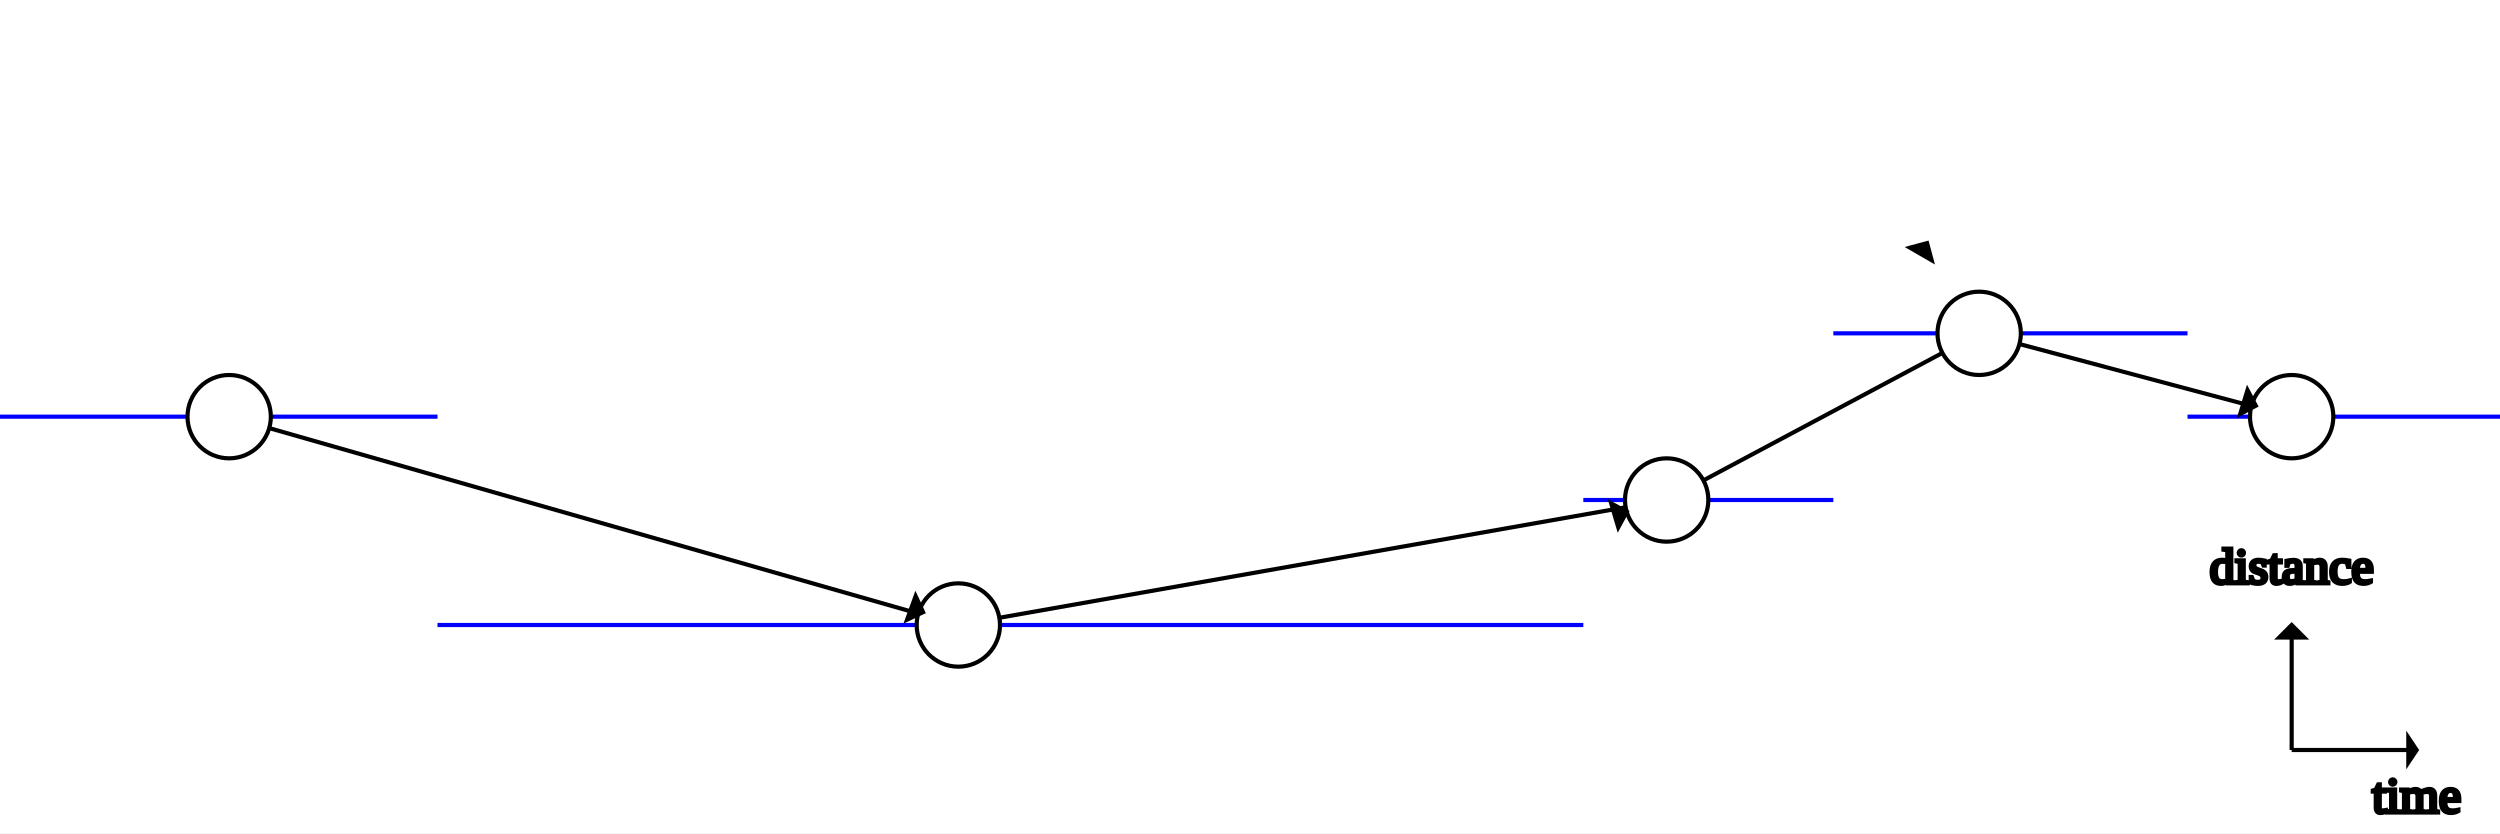
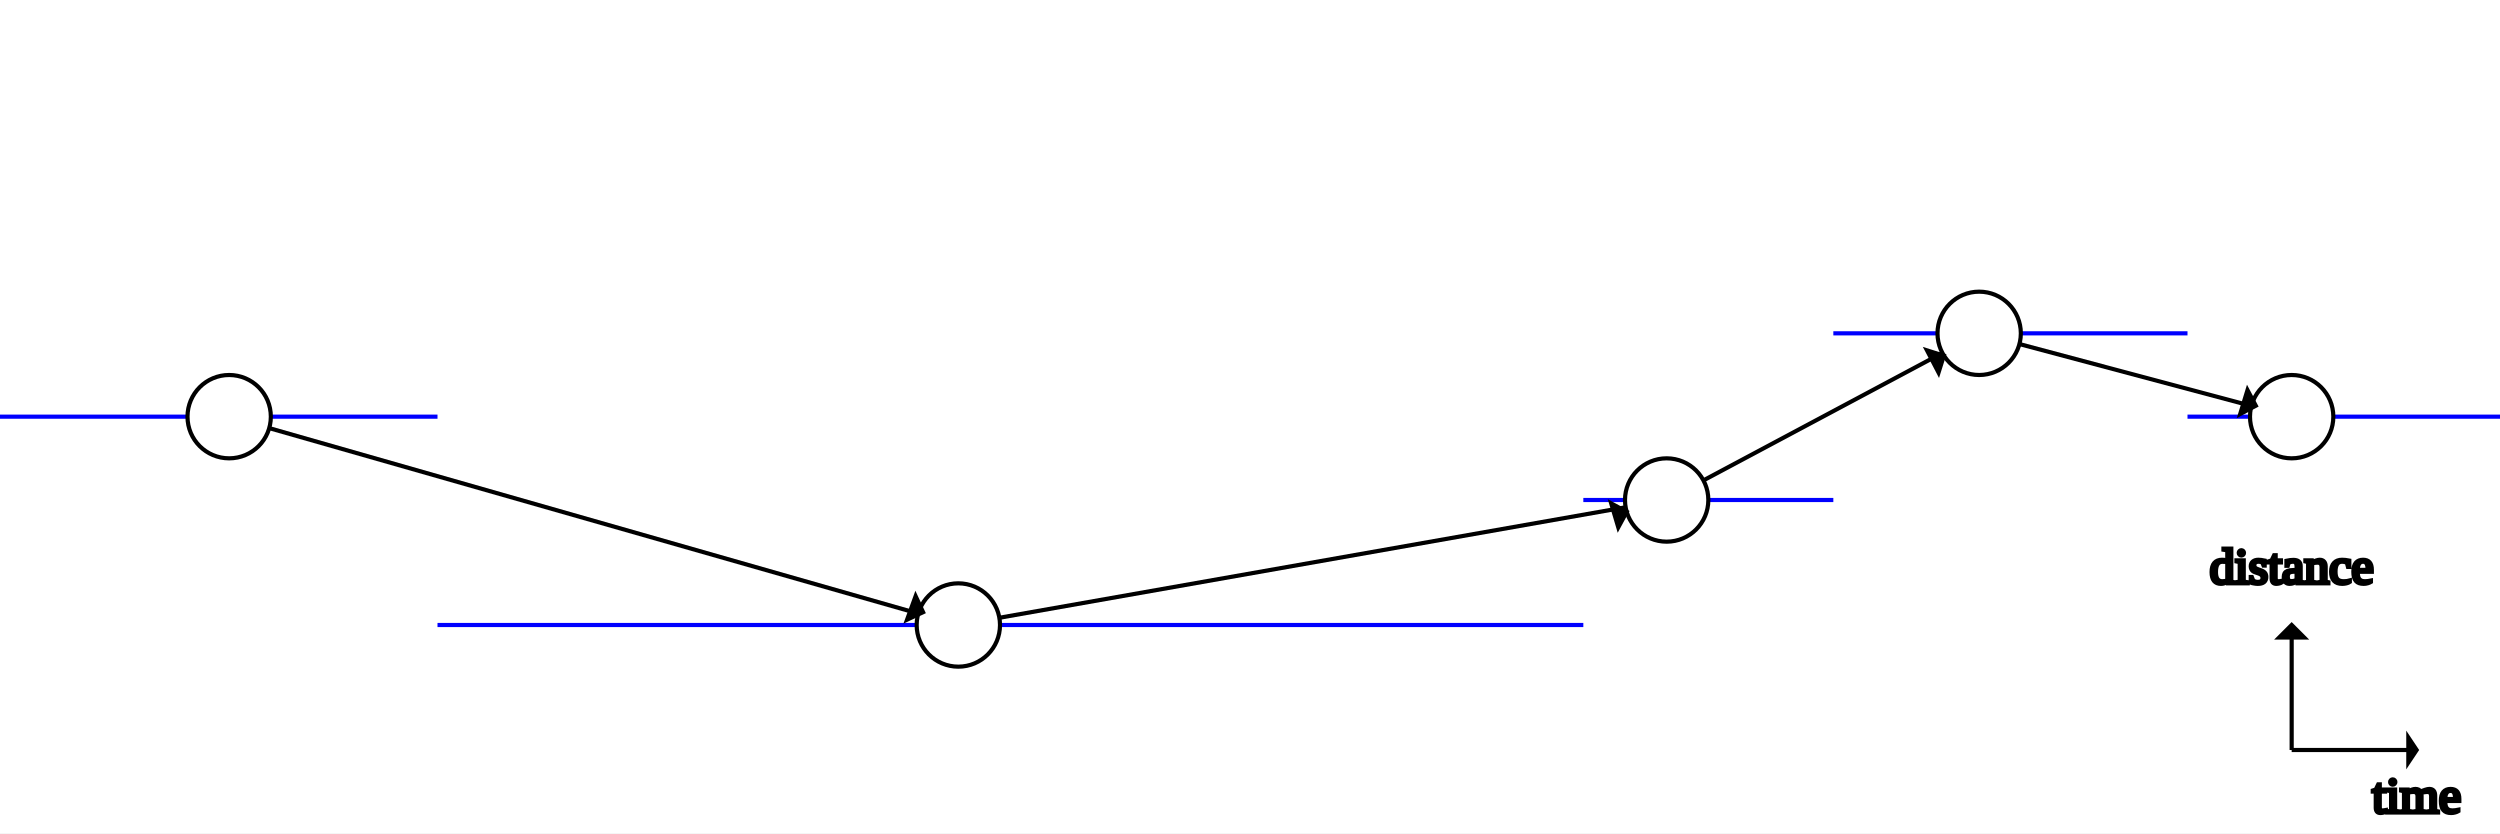
<svg xmlns="http://www.w3.org/2000/svg" version="1.1" baseProfile="full" width="600" height="200">
  <rect width="100%" height="100%" fill="white" />
  <line x1="55" y1="100" x2="230" y2="150" stroke="black" />
  <line x1="230" y1="150" x2="400" y2="120" stroke="black" />
  <line x1="400" y1="120" x2="475" y2="80" stroke="black" />
  <line x1="475" y1="80" x2="550" y2="100" stroke="black" />
  <line x1="0" y1="100" x2="105" y2="100" stroke="blue" />
  <circle cx="55" cy="100" r="10" stroke="black" fill="white" />
  <line x1="105" y1="150" x2="380" y2="150" stroke="blue" />
  <circle cx="230" cy="150" r="10" stroke="black" fill="white" />
  <line x1="380" y1="120" x2="440" y2="120" stroke="blue" />
  <circle cx="400" cy="120" r="10" stroke="black" fill="white" />
  <line x1="440" y1="80" x2="525" y2="80" stroke="blue" />
  <circle cx="475" cy="80" r="10" stroke="black" fill="white" />
  <line x1="525" y1="100" x2="600" y2="100" stroke="blue" />
  <circle cx="550" cy="100" r="10" stroke="black" fill="white" />
  <polygon points="221 150 218 147 218 153" stroke="black" fill="black" transform="rotate(20,230,150)" />
  <polygon points="390 120 387 117 387 123" stroke="black" fill="black" transform="rotate(-16.5,400,120)" />
-   <polygon points="475 80 472 77 472 83" stroke="black" fill="black" transform="rotate(-60,450,80)" />
+   <polygon points="475 120 472 117 472 123" stroke="black" fill="black" transform="rotate(-27.5,400,120)" />
  <polygon points="541 100 538 97 538 103" stroke="black" fill="black" transform="rotate(17,550,100)" />
  <line x1="550" y1="180" x2="580" y2="180" stroke="black" />
  <polygon points="580 180 578 177 578 183" stroke="black" fill="black" />
  <line x1="550" y1="180" x2="550" y2="150" stroke="black" />
  <polygon points="550 150 547 153 553 153" stroke="black" fill="black" />
  <text x="580" y="195" font-size="12" text-anchor="middle" fill="black" stroke="black">time</text>
  <text x="550" y="140" font-size="12" text-anchor="middle" fill="black" stroke="black">distance</text>
</svg>
